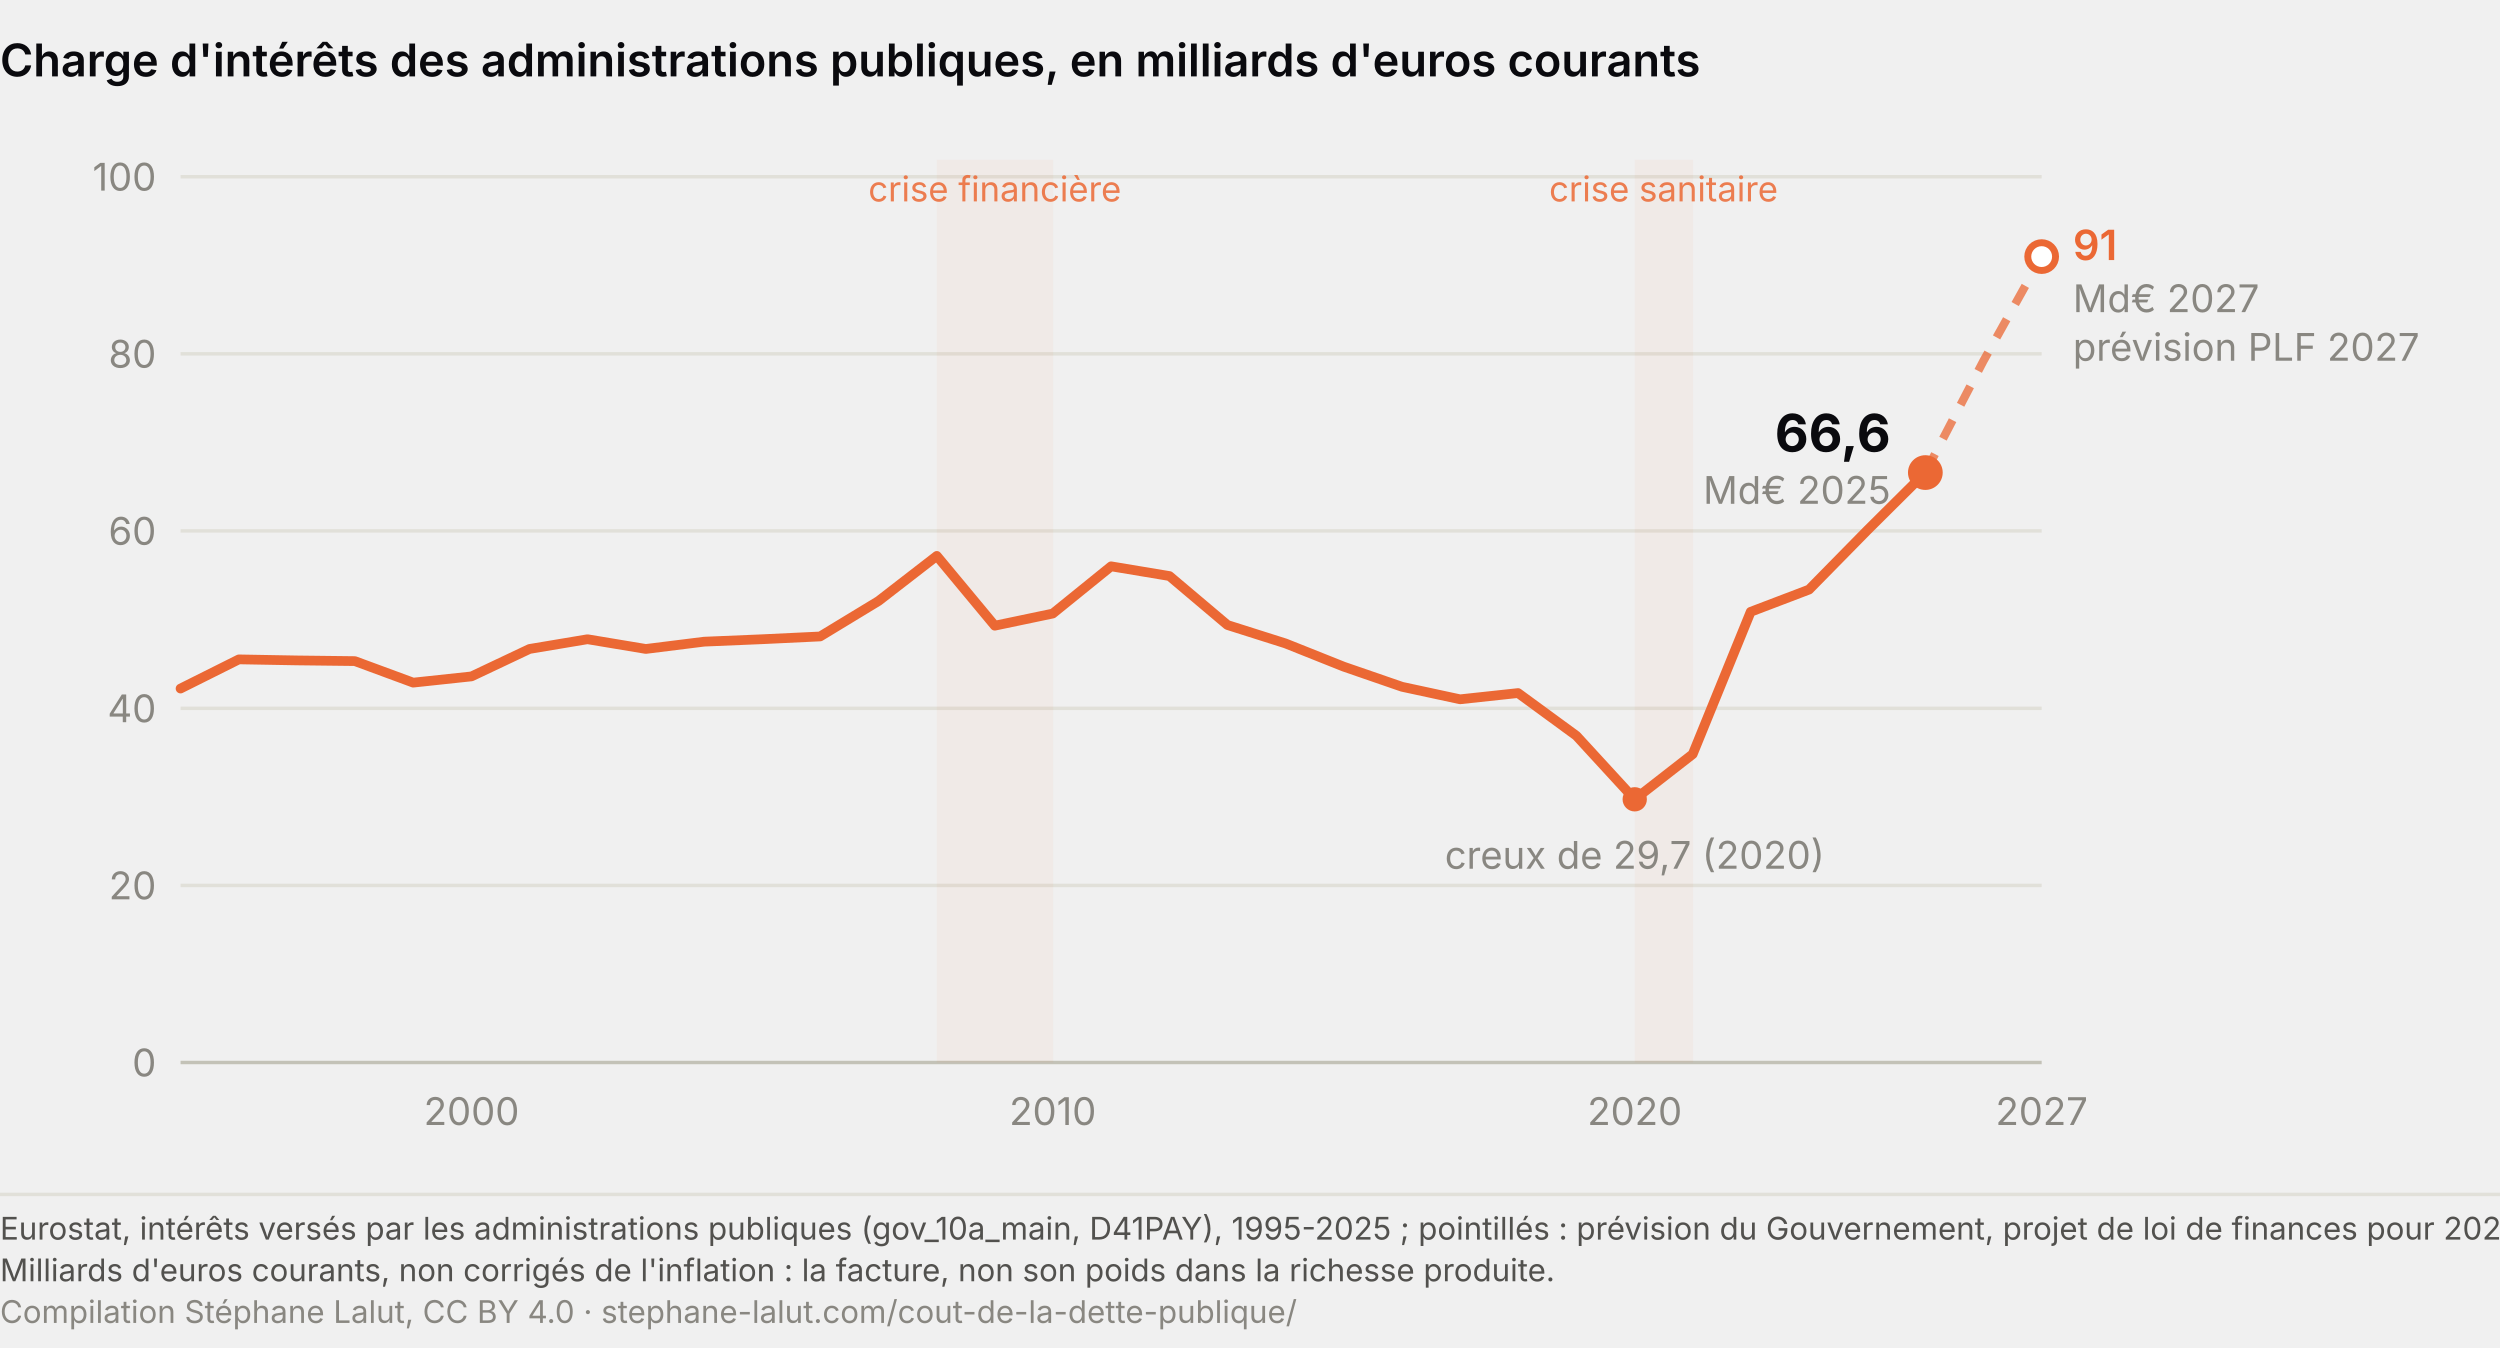
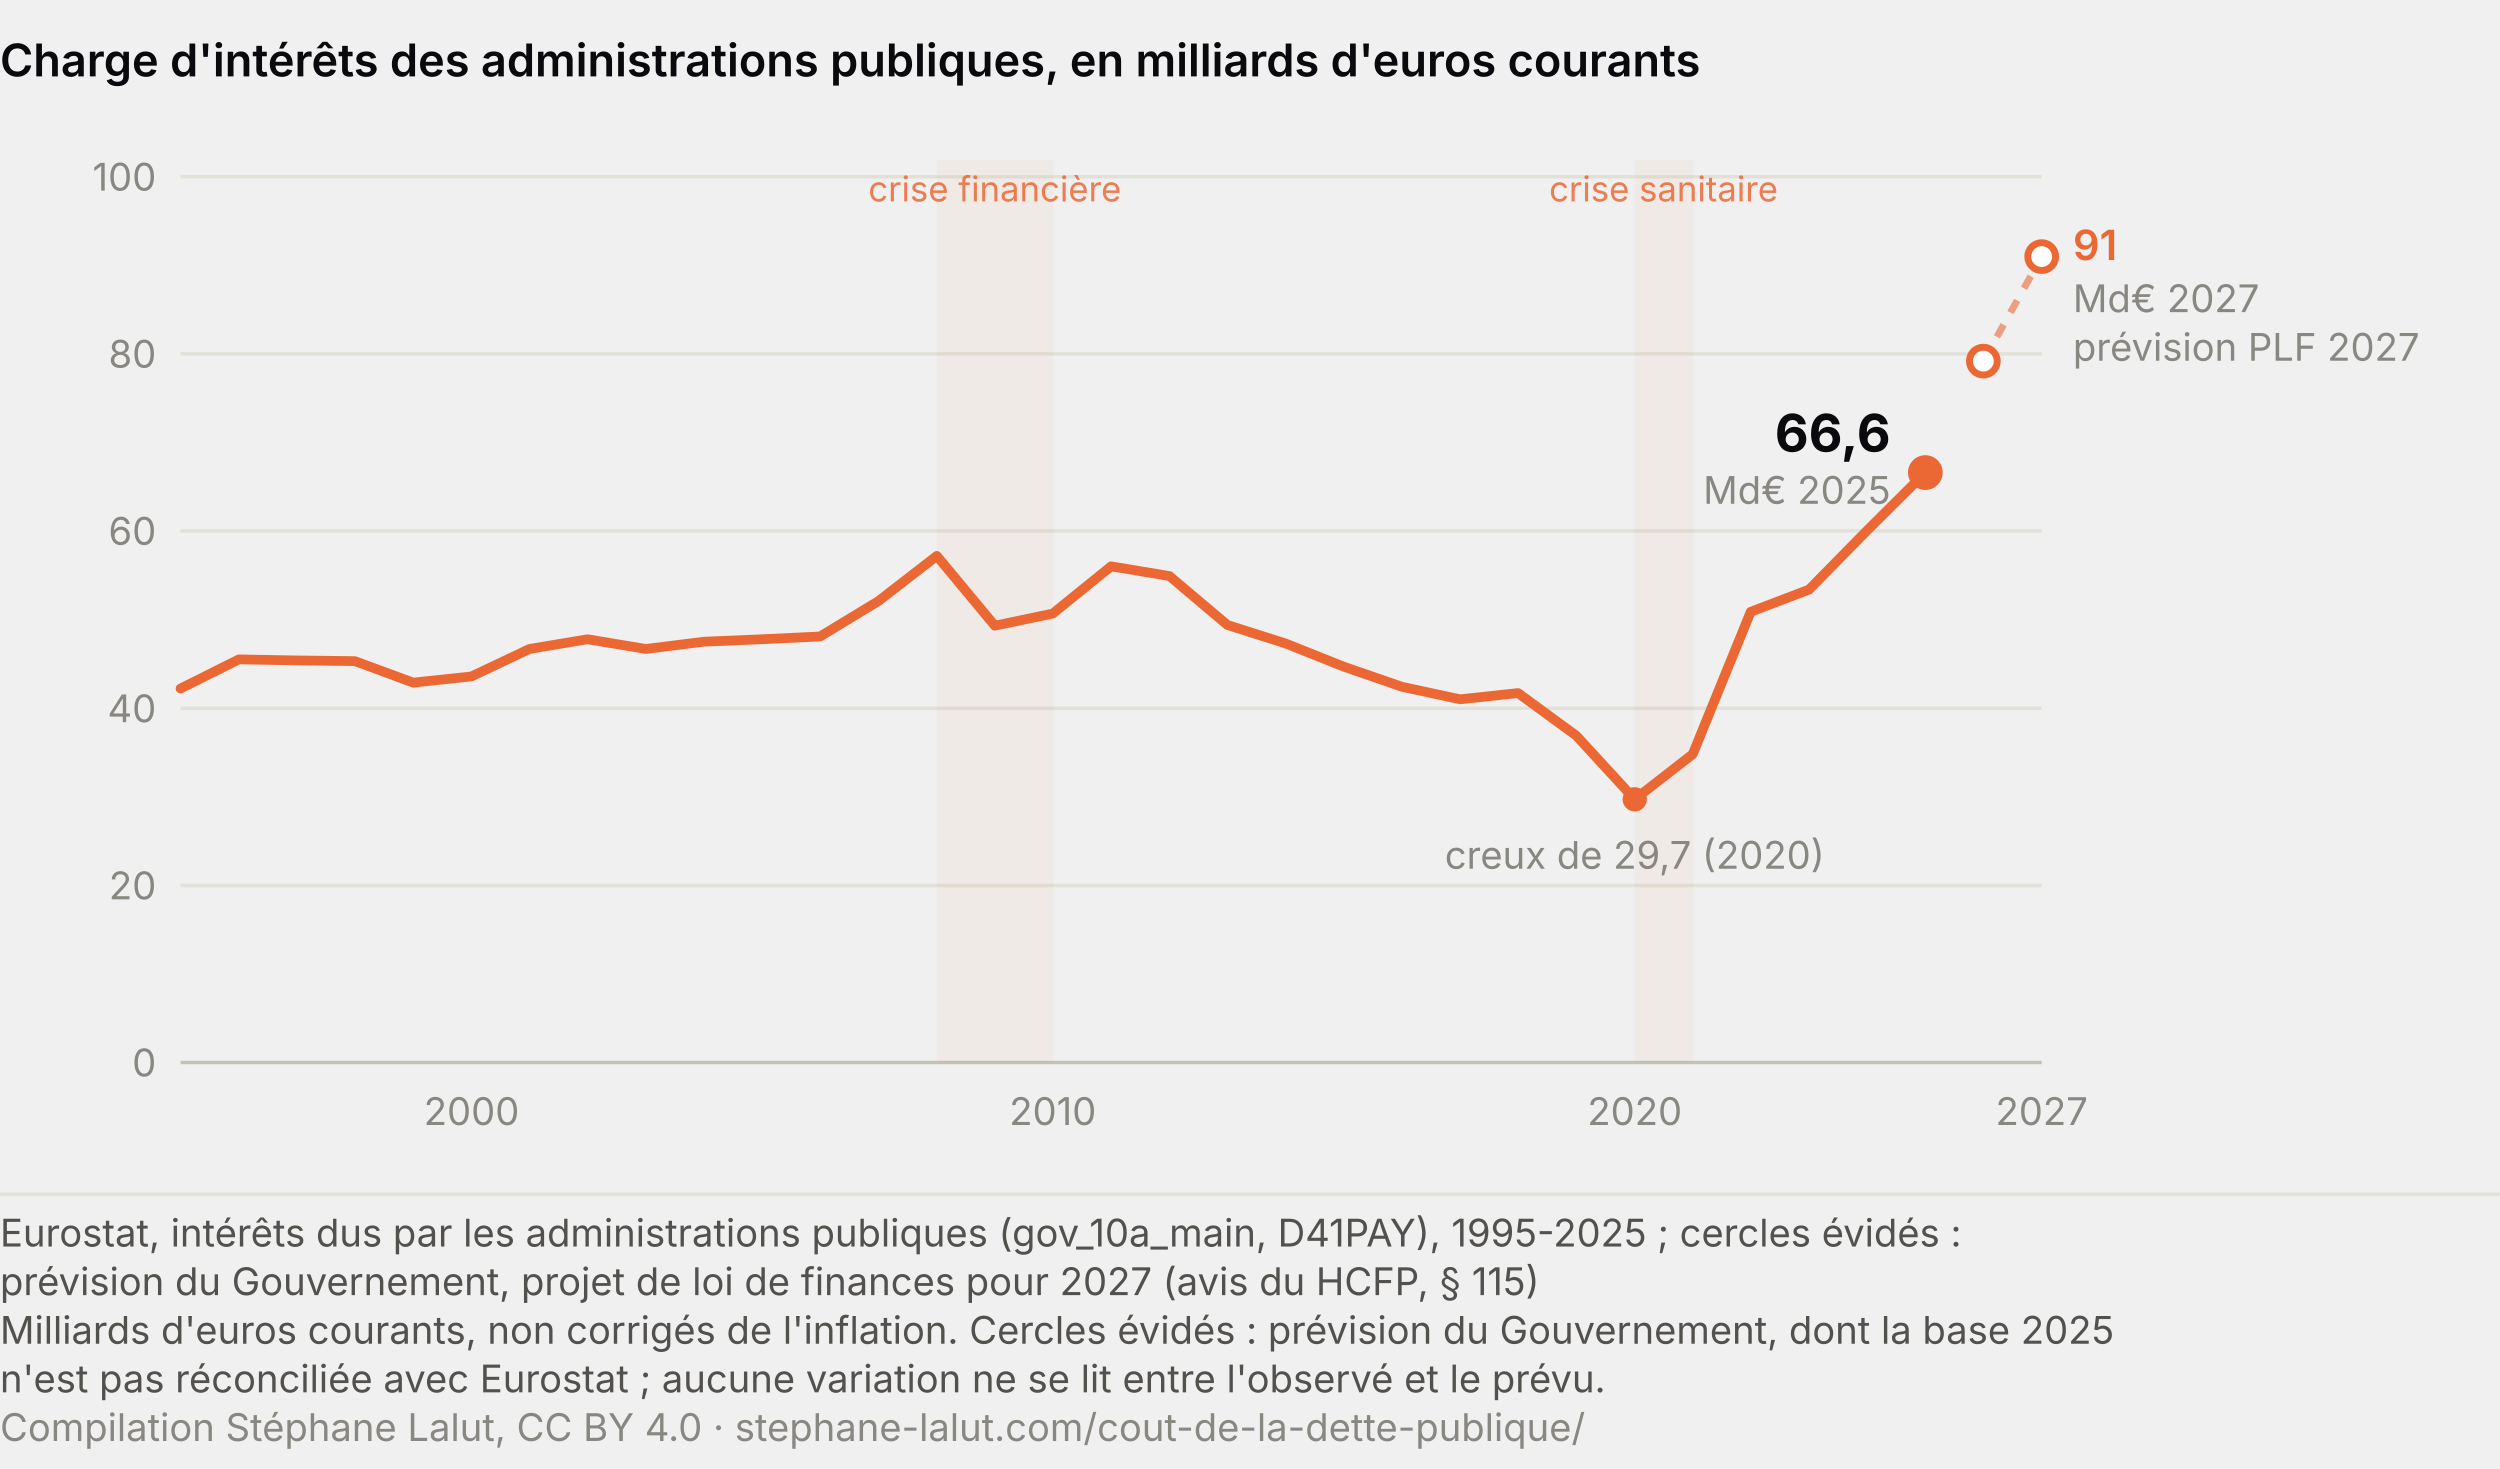
- <svg xmlns="http://www.w3.org/2000/svg" viewBox="0 0 720 388" role="img" aria-labelledby="ch-t ch-d" font-family="system-ui, -apple-system, Segoe UI, sans-serif">
+ <svg xmlns="http://www.w3.org/2000/svg" viewBox="0 0 720 423" role="img" aria-labelledby="ch-t ch-d" font-family="system-ui, -apple-system, Segoe UI, sans-serif">
  <text x="0" y="22" font-size="13" font-weight="600" fill="#0A0A0E">Charge d'intérêts des administrations publiques, en milliards d'euros courants</text>
  <line x1="52.0" y1="306.0" x2="588.0" y2="306.0" stroke="#c3c2b7" stroke-width="1" />
  <text x="45.0" y="310.0" font-size="11" fill="#898781" text-anchor="end">0</text>
  <line x1="52.0" y1="255.0" x2="588.0" y2="255.0" stroke="#e1e0d9" stroke-width="1" />
  <text x="45.0" y="259.0" font-size="11" fill="#898781" text-anchor="end">20</text>
  <line x1="52.0" y1="204.0" x2="588.0" y2="204.0" stroke="#e1e0d9" stroke-width="1" />
  <text x="45.0" y="208.0" font-size="11" fill="#898781" text-anchor="end">40</text>
  <line x1="52.0" y1="152.9" x2="588.0" y2="152.9" stroke="#e1e0d9" stroke-width="1" />
  <text x="45.0" y="156.9" font-size="11" fill="#898781" text-anchor="end">60</text>
  <line x1="52.0" y1="101.9" x2="588.0" y2="101.9" stroke="#e1e0d9" stroke-width="1" />
  <text x="45.0" y="105.9" font-size="11" fill="#898781" text-anchor="end">80</text>
  <line x1="52.0" y1="50.9" x2="588.0" y2="50.9" stroke="#e1e0d9" stroke-width="1" />
  <text x="45.0" y="54.9" font-size="11" fill="#898781" text-anchor="end">100</text>
  <text x="135.8" y="324.0" font-size="11" fill="#898781" text-anchor="middle">2000</text>
  <text x="303.2" y="324.0" font-size="11" fill="#898781" text-anchor="middle">2010</text>
  <text x="470.8" y="324.0" font-size="11" fill="#898781" text-anchor="middle">2020</text>
  <text x="588.0" y="324.0" font-size="11" fill="#898781" text-anchor="middle">2027</text>
  <rect x="269.8" y="46.0" width="33.5" height="260.0" fill="#eb6834" opacity="0.05" />
  <text x="286.5" y="58.0" font-size="10" fill="#eb6834" text-anchor="middle" opacity="0.85">crise financière</text>
  <rect x="470.8" y="46.0" width="16.8" height="260.0" fill="#eb6834" opacity="0.05" />
  <text x="479.1" y="58.0" font-size="10" fill="#eb6834" text-anchor="middle" opacity="0.85">crise sanitaire</text>
  <path d="M52.0,198.3 L68.8,189.9 L85.5,190.2 L102.2,190.4 L119.0,196.6 L135.8,194.8 L152.5,186.9 L169.2,184.1 L186.0,186.9 L202.8,184.8 L219.5,184.1 L236.2,183.3 L253.0,173.1 L269.8,160.1 L286.5,180.2 L303.2,176.7 L320.0,163.1 L336.8,165.9 L353.5,180.0 L370.2,185.3 L387.0,192.0 L403.8,197.8 L420.5,201.4 L437.2,199.6 L454.0,211.9 L470.8,230.2 L487.5,217.2 L504.2,176.2 L521.0,169.8 L537.8,152.7 L554.5,136.1" fill="none" stroke="#eb6834" stroke-width="2.8" stroke-linecap="round" stroke-linejoin="round" />
  <circle cx="470.8" cy="230.2" r="3.5" fill="#eb6834" />
  <text x="470.8" y="250.2" font-size="11" fill="#898781" text-anchor="middle">creux de 29,7 (2020)</text>
-   <path d="M554.5,136.1 L571.2,104.0 L588.0,73.9" fill="none" stroke="#eb6834" stroke-width="2.4" stroke-dasharray="6 5" stroke-linejoin="round" opacity="0.75" />
+   <path d="M571.2,104.0 L588.0,73.9" fill="none" stroke="#eb6834" stroke-width="2" stroke-dasharray="4 4" opacity="0.6" />
+   <circle cx="571.2" cy="104.0" r="4" fill="#ffffff" stroke="#eb6834" stroke-width="2" />
  <circle cx="588.0" cy="73.9" r="4" fill="#ffffff" stroke="#eb6834" stroke-width="2" />
  <text x="597.0" y="74.9" font-size="12" font-weight="600" fill="#eb6834">91</text>
  <text x="597.0" y="89.9" font-size="11" fill="#898781">Md€ 2027</text>
  <text x="597.0" y="103.9" font-size="11" fill="#898781">prévision PLF 2027</text>
  <circle cx="554.5" cy="136.1" r="5" fill="#eb6834" />
  <text x="544.5" y="130.1" font-size="15" font-weight="700" fill="#0A0A0E" text-anchor="end">66,6</text>
  <text x="544.5" y="145.1" font-size="11" fill="#898781" text-anchor="end">Md€ 2025</text>
-   <line x1="0" y1="344.0" x2="720" y2="344.0" stroke="#e1e0d9" stroke-width="1" />
-   <text x="0" y="357.0" font-family="system-ui, -apple-system, Segoe UI, sans-serif" font-size="9" fill="#52514e">Eurostat, intérêts versés par les administrations publiques (gov_10a_main, D41PAY), 1995-2025 ; pointillés : prévision du Gouvernement, projet de loi de finances pour 2027</text>
-   <text x="0" y="369.0" font-family="system-ui, -apple-system, Segoe UI, sans-serif" font-size="9" fill="#52514e">Milliards d'euros courants, non corrigés de l'inflation : la facture, non son poids dans la richesse produite.</text>
-   <text x="0" y="381.0" font-family="system-ui, -apple-system, Segoe UI, sans-serif" font-size="9" fill="#898781">Compilation Stéphane Lalut, CC BY 4.0 · stephane-lalut.com/cout-de-la-dette-publique/</text>
+   <line x1="0" y1="344.0" x2="720" y2="344.0" stroke="#e1e0d9" />
+   <text class="pied-source" x="0" y="359.0" font-size="11" fill="#52514e">Eurostat, intérêts dus par les administrations publiques (gov_10a_main, D41PAY), 1995-2025 ; cercles évidés :</text>
+   <text class="pied-source" x="0" y="373.0" font-size="11" fill="#52514e">prévision du Gouvernement, projet de loi de finances pour 2027 (avis du HCFP, § 115)</text>
+   <text class="pied-note" x="0" y="387.0" font-size="11" fill="#52514e">Milliards d'euros courants, non corrigés de l'inflation. Cercles évidés : prévision du Gouvernement, dont la base 2025</text>
+   <text class="pied-note" x="0" y="401.0" font-size="11" fill="#52514e">n'est pas réconciliée avec Eurostat ; aucune variation ne se lit entre l'observé et le prévu.</text>
+   <text class="pied-licence" x="0" y="415.0" font-size="11" fill="#898781">Compilation Stéphane Lalut, CC BY 4.0 · stephane-lalut.com/cout-de-la-dette-publique/</text>
</svg>
